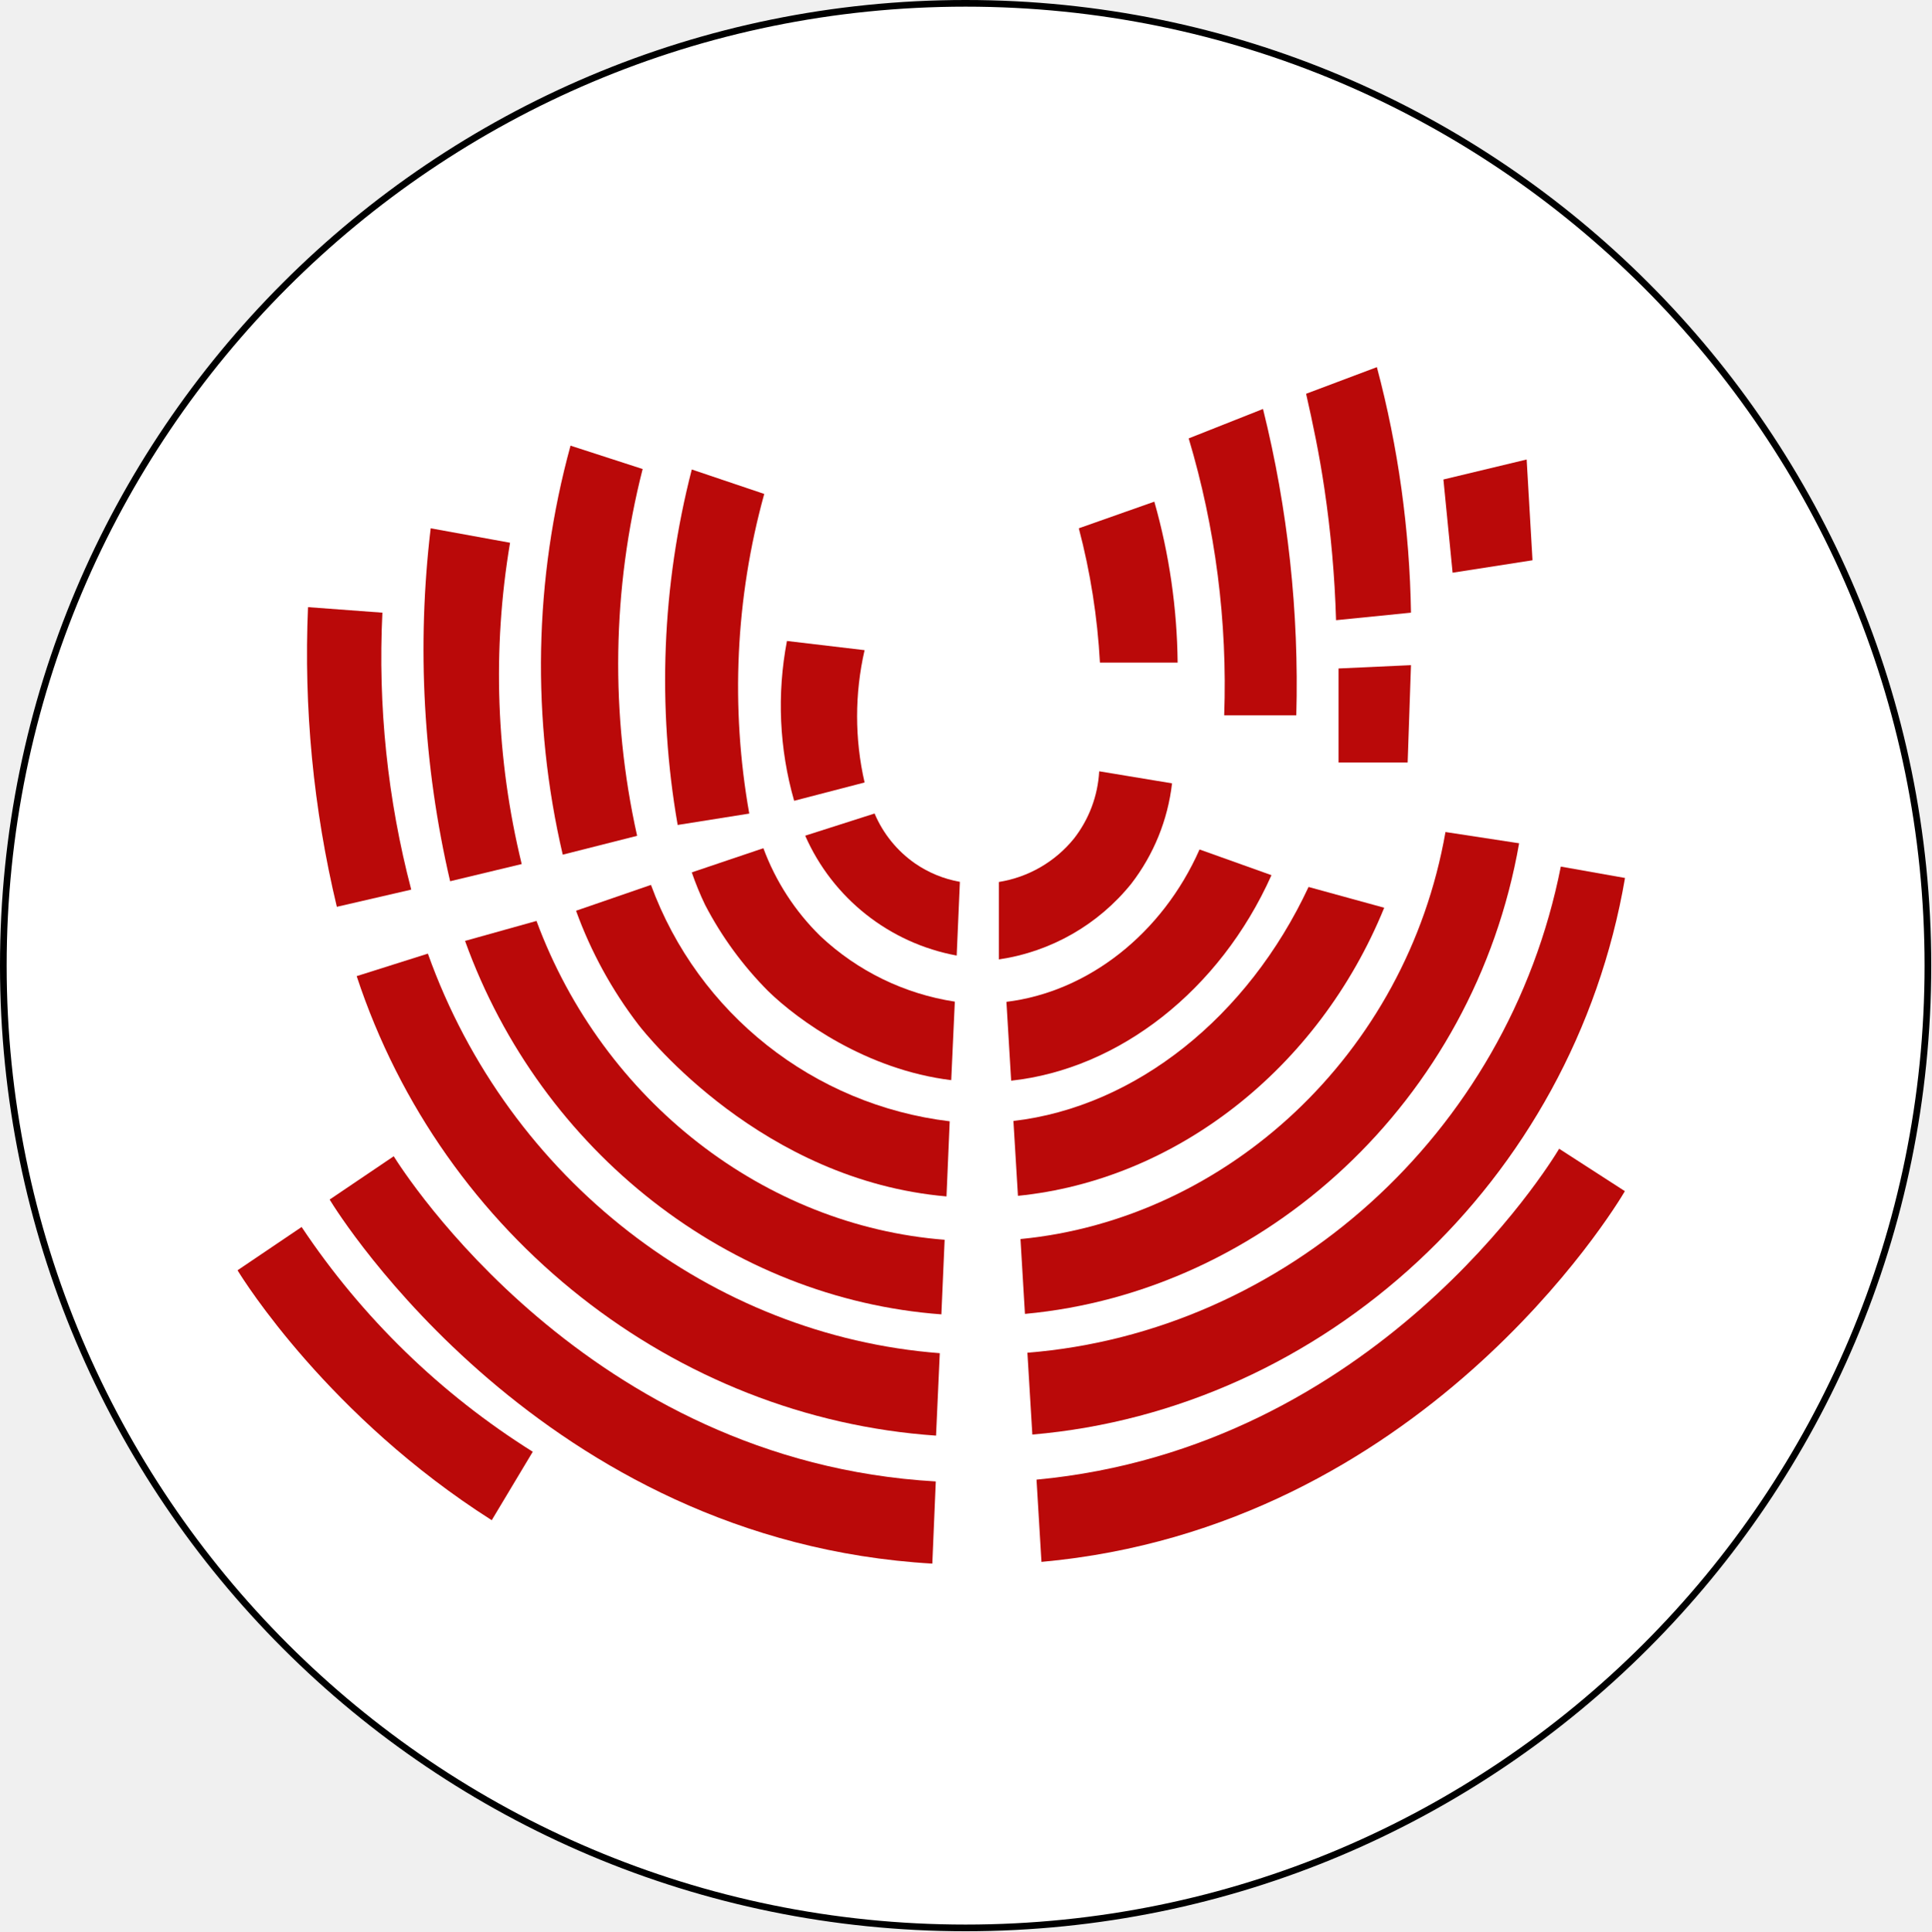
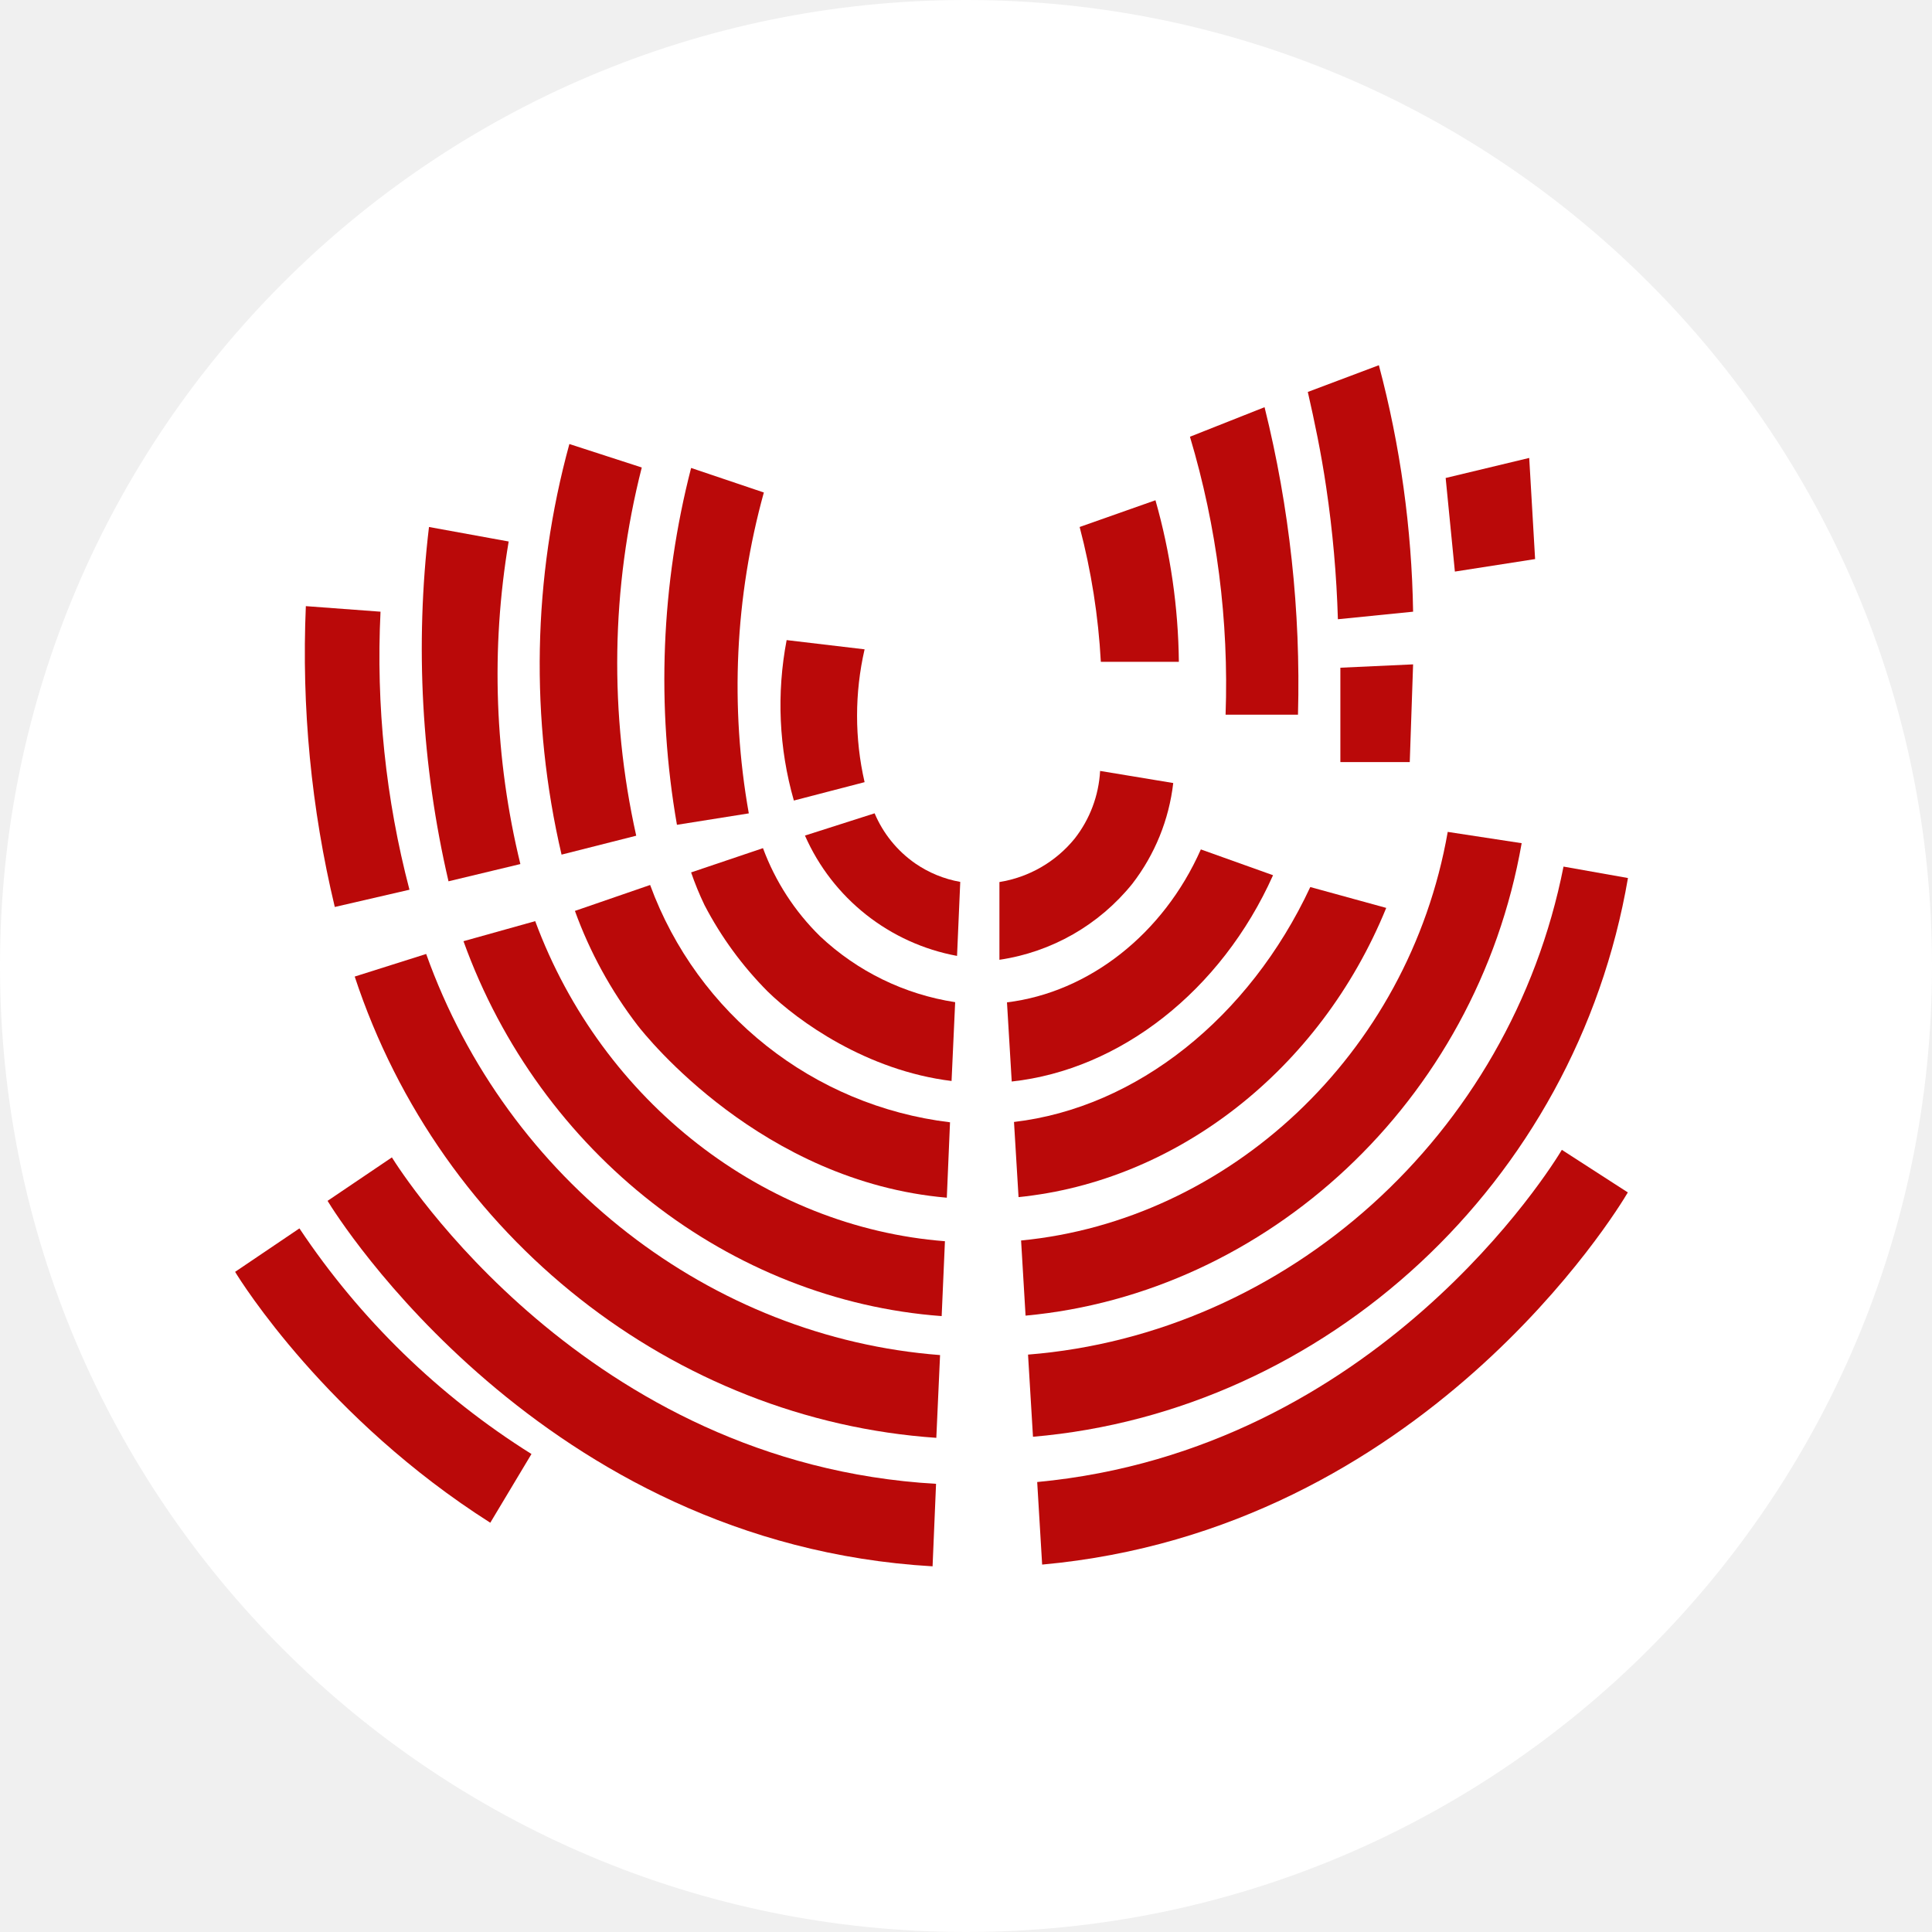
- <svg xmlns="http://www.w3.org/2000/svg" viewBox="0 0 290 290">
+ <svg xmlns="http://www.w3.org/2000/svg" viewBox="0 0 289 289">
  <defs>
-     <style>.cls-1{fill:#fff;stroke:#000;stroke-miterlimit:10;}.cls-2{fill:#ba0909;}</style>
+     <style>.cls-1{fill:#fff;}.cls-2{fill:#ba0909;}</style>
  </defs>
  <g id="Layer_2" data-name="Layer 2">
-     <circle class="cls-1" cx="145" cy="145" r="144.5" />
+     <circle class="cls-1" cx="144.5" cy="144.5" r="144.5" />
  </g>
  <g id="Layer_4" data-name="Layer 4">
-     <path class="cls-2" d="M130,271a115.36,115.36,0,0,1-34.71-33.75l-9.62,6.5c.88,1.47,13.74,22,38.17,37.53Z" transform="translate(-50 -53)" />
-     <path class="cls-2" d="M-112,191" transform="translate(-50 -53)" />
-     <path class="cls-2" d="M200,185.44v11.63a31.43,31.43,0,0,0,19.88-11.37A30.37,30.37,0,0,0,226,170.63l-10.94-1.81a18,18,0,0,1-3.81,10.13A18.22,18.22,0,0,1,200,185.44Z" transform="translate(-50 -53)" />
-     <path class="cls-2" d="M212,132.33a100.47,100.47,0,0,1,3.17,20.17h11.67a91.72,91.72,0,0,0-3.5-24.17Z" transform="translate(-50 -53)" />
-     <path class="cls-2" d="M246.13,112.13c1,4.38,2,9.14,2.75,14.25a168.07,168.07,0,0,1,1.75,19.75L261.88,145a152.73,152.73,0,0,0-5.12-36.87Z" transform="translate(-50 -53)" />
-     <polygon class="cls-2" points="216.75 72 218.13 86 230.13 84.13 229.25 69 216.75 72" />
-     <path class="cls-2" d="M228.5,118.83a129.22,129.22,0,0,1,5.33,41.58h10.83a171.26,171.26,0,0,0-5-46Z" transform="translate(-50 -53)" />
-     <polygon class="cls-2" points="201 100.38 201 114.5 211.38 114.5 211.88 99.88 201 100.38" />
-     <path class="cls-2" d="M100.58,189.17l11.17-2.58A137.43,137.43,0,0,1,107.42,145l-11.17-.83a163,163,0,0,0,4.33,45Z" transform="translate(-50 -53)" />
-     <path class="cls-2" d="M114.67,132.33a153.69,153.69,0,0,0,2.92,53l10.75-2.58a119.66,119.66,0,0,1-1.75-48.25Z" transform="translate(-50 -53)" />
-     <path class="cls-2" d="M135.67,119.92a125,125,0,0,0-1.17,61.42l11.17-2.83a118.51,118.51,0,0,1,.83-55.08Z" transform="translate(-50 -53)" />
-     <path class="cls-2" d="M153.88,123.5a126.73,126.73,0,0,0-2.12,53.38l10.75-1.71a108.75,108.75,0,0,1,2.25-48Z" transform="translate(-50 -53)" />
-     <path class="cls-2" d="M168.17,149.25a51.81,51.81,0,0,0,1.08,24l10.58-2.75a44.44,44.44,0,0,1,0-19.87Z" transform="translate(-50 -53)" />
-     <path class="cls-2" d="M246.5,186.19c-9.14,19.57-26,33-44.32,35.14l.68,11.24c23.54-2.36,45.08-18.93,55-43.26Z" transform="translate(-50 -53)" />
-     <path class="cls-2" d="M192.61,221.38a54.75,54.75,0,0,1-44.86-35.5l-11.25,3.88a63.82,63.82,0,0,0,9.38,17.13c1.24,1.6,18.57,23.37,46.25,25.77Z" transform="translate(-50 -53)" />
-     <path class="cls-2" d="M190.52,275.46c-52.41-3-80-46.61-81.4-48.83l-9.62,6.5c1.38,2.3,32,51.28,90.5,54.67Z" transform="translate(-50 -53)" />
-     <path class="cls-2" d="M284.13,225.5c-1.43,2.41-27.62,44.91-78.48,49.69l.74,12.35c57-5.16,86.12-53.11,87.61-55.67Z" transform="translate(-50 -53)" />
-     <path class="cls-2" d="M191.12,256.2c-34.16-2.62-64.73-26-76.87-60l-10.69,3.38c12.93,39.22,47.9,66.32,87,69Z" transform="translate(-50 -53)" />
-     <path class="cls-2" d="M284.38,183.13c-8,40.42-41.59,69.93-80.1,73l.74,12.29c43.6-3.74,81.14-37.76,89-83.58Z" transform="translate(-50 -53)" />
-     <path class="cls-2" d="M191.85,239.17c-26.95-2.1-51.24-20.74-61.29-47.88l-10.73,3c11.48,31.85,39.94,53.75,71.53,56.08Z" transform="translate(-50 -53)" />
-     <path class="cls-2" d="M267.06,177.94c-5.88,33.56-33,58.14-63.82,61.12l.67,11.24c35.9-3.3,67.4-31.79,74.21-70.67Z" transform="translate(-50 -53)" />
-     <path class="cls-2" d="M230.13,180.56c-5.61,12.69-16.78,21.39-29,22.88l.71,11.84c16.18-1.76,31.33-13.53,39.09-30.86Z" transform="translate(-50 -53)" />
-     <path class="cls-2" d="M193.38,203.41a37.83,37.83,0,0,1-20.2-9.85,35.91,35.91,0,0,1-8.55-13.19L153.88,184a45.22,45.22,0,0,0,2,4.88,53.06,53.06,0,0,0,9.46,12.94c4.52,4.41,14.77,11.82,27.5,13.38Z" transform="translate(-50 -53)" />
-     <path class="cls-2" d="M194.14,185.42a17.15,17.15,0,0,1-6.73-2.76,17.38,17.38,0,0,1-6.08-7.5l-10.42,3.33a31,31,0,0,0,22.75,18Z" transform="translate(-50 -53)" />
+     <path class="cls-2" d="M130,271a115.36,115.36,0,0,1-34.71-33.75l-9.62,6.5c.88,1.47,13.74,22,38.17,37.53Z" transform="translate(-50.5 -53.5)" />
+     <path class="cls-2" d="M-112,191" transform="translate(-50.5 -53.5)" />
+     <path class="cls-2" d="M200,185.44v11.63a31.43,31.43,0,0,0,19.88-11.37A30.37,30.37,0,0,0,226,170.63l-10.94-1.81a18,18,0,0,1-3.81,10.13A18.22,18.22,0,0,1,200,185.44Z" transform="translate(-50.5 -53.5)" />
+     <path class="cls-2" d="M212,132.33a100.47,100.47,0,0,1,3.17,20.17h11.67a91.72,91.72,0,0,0-3.5-24.17Z" transform="translate(-50.5 -53.5)" />
+     <path class="cls-2" d="M246.13,112.13c1,4.38,2,9.14,2.75,14.25a168.07,168.07,0,0,1,1.75,19.75L261.88,145a152.73,152.73,0,0,0-5.12-36.87Z" transform="translate(-50.5 -53.5)" />
+     <polygon class="cls-2" points="216.25 71.5 217.63 85.5 229.63 83.63 228.75 68.5 216.25 71.5" />
+     <path class="cls-2" d="M228.5,118.83a129.22,129.22,0,0,1,5.33,41.58h10.83a171.26,171.26,0,0,0-5-46Z" transform="translate(-50.5 -53.5)" />
+     <polygon class="cls-2" points="200.5 99.88 200.5 114 210.88 114 211.38 99.38 200.5 99.88" />
+     <path class="cls-2" d="M100.58,189.17l11.17-2.58A137.43,137.43,0,0,1,107.42,145l-11.17-.83a163,163,0,0,0,4.33,45Z" transform="translate(-50.5 -53.5)" />
+     <path class="cls-2" d="M114.67,132.33a153.69,153.69,0,0,0,2.92,53l10.75-2.58a119.66,119.66,0,0,1-1.75-48.25Z" transform="translate(-50.5 -53.5)" />
+     <path class="cls-2" d="M135.67,119.92a125,125,0,0,0-1.17,61.42l11.17-2.83a118.51,118.51,0,0,1,.83-55.08Z" transform="translate(-50.5 -53.5)" />
+     <path class="cls-2" d="M153.88,123.5a126.73,126.73,0,0,0-2.12,53.38l10.75-1.71a108.75,108.75,0,0,1,2.25-48Z" transform="translate(-50.5 -53.5)" />
+     <path class="cls-2" d="M168.17,149.25a51.81,51.81,0,0,0,1.08,24l10.58-2.75a44.44,44.44,0,0,1,0-19.87Z" transform="translate(-50.5 -53.5)" />
+     <path class="cls-2" d="M246.5,186.19c-9.14,19.57-26,33-44.32,35.14l.68,11.24c23.54-2.36,45.08-18.93,55-43.26Z" transform="translate(-50.5 -53.5)" />
+     <path class="cls-2" d="M192.61,221.38a54.75,54.75,0,0,1-44.86-35.5l-11.25,3.88a63.82,63.82,0,0,0,9.38,17.13c1.24,1.6,18.57,23.37,46.25,25.77Z" transform="translate(-50.5 -53.5)" />
+     <path class="cls-2" d="M190.52,275.46c-52.41-3-80-46.61-81.4-48.83l-9.62,6.5c1.38,2.3,32,51.28,90.5,54.67Z" transform="translate(-50.5 -53.5)" />
+     <path class="cls-2" d="M284.13,225.5c-1.43,2.41-27.62,44.91-78.48,49.69l.74,12.35c57-5.16,86.12-53.11,87.61-55.67Z" transform="translate(-50.5 -53.5)" />
+     <path class="cls-2" d="M191.12,256.2c-34.16-2.62-64.73-26-76.87-60l-10.69,3.38c12.93,39.22,47.9,66.32,87,69Z" transform="translate(-50.5 -53.5)" />
+     <path class="cls-2" d="M284.38,183.13c-8,40.42-41.59,69.93-80.1,73l.74,12.29c43.6-3.74,81.14-37.76,89-83.58Z" transform="translate(-50.5 -53.5)" />
+     <path class="cls-2" d="M191.85,239.17c-26.95-2.1-51.24-20.74-61.29-47.88l-10.73,3c11.48,31.85,39.94,53.75,71.53,56.08Z" transform="translate(-50.5 -53.5)" />
+     <path class="cls-2" d="M267.06,177.94c-5.88,33.56-33,58.14-63.82,61.12l.67,11.24c35.9-3.3,67.4-31.79,74.21-70.67Z" transform="translate(-50.5 -53.5)" />
+     <path class="cls-2" d="M230.13,180.56c-5.61,12.69-16.78,21.39-29,22.88l.71,11.84c16.18-1.76,31.33-13.53,39.09-30.86Z" transform="translate(-50.5 -53.5)" />
+     <path class="cls-2" d="M193.38,203.41a37.83,37.83,0,0,1-20.2-9.85,35.91,35.91,0,0,1-8.55-13.19L153.88,184a45.22,45.22,0,0,0,2,4.88,53.06,53.06,0,0,0,9.46,12.94c4.52,4.41,14.77,11.82,27.5,13.38Z" transform="translate(-50.5 -53.5)" />
+     <path class="cls-2" d="M194.14,185.42a17.15,17.15,0,0,1-6.73-2.76,17.38,17.38,0,0,1-6.08-7.5l-10.42,3.33a31,31,0,0,0,22.75,18Z" transform="translate(-50.5 -53.5)" />
  </g>
</svg>
